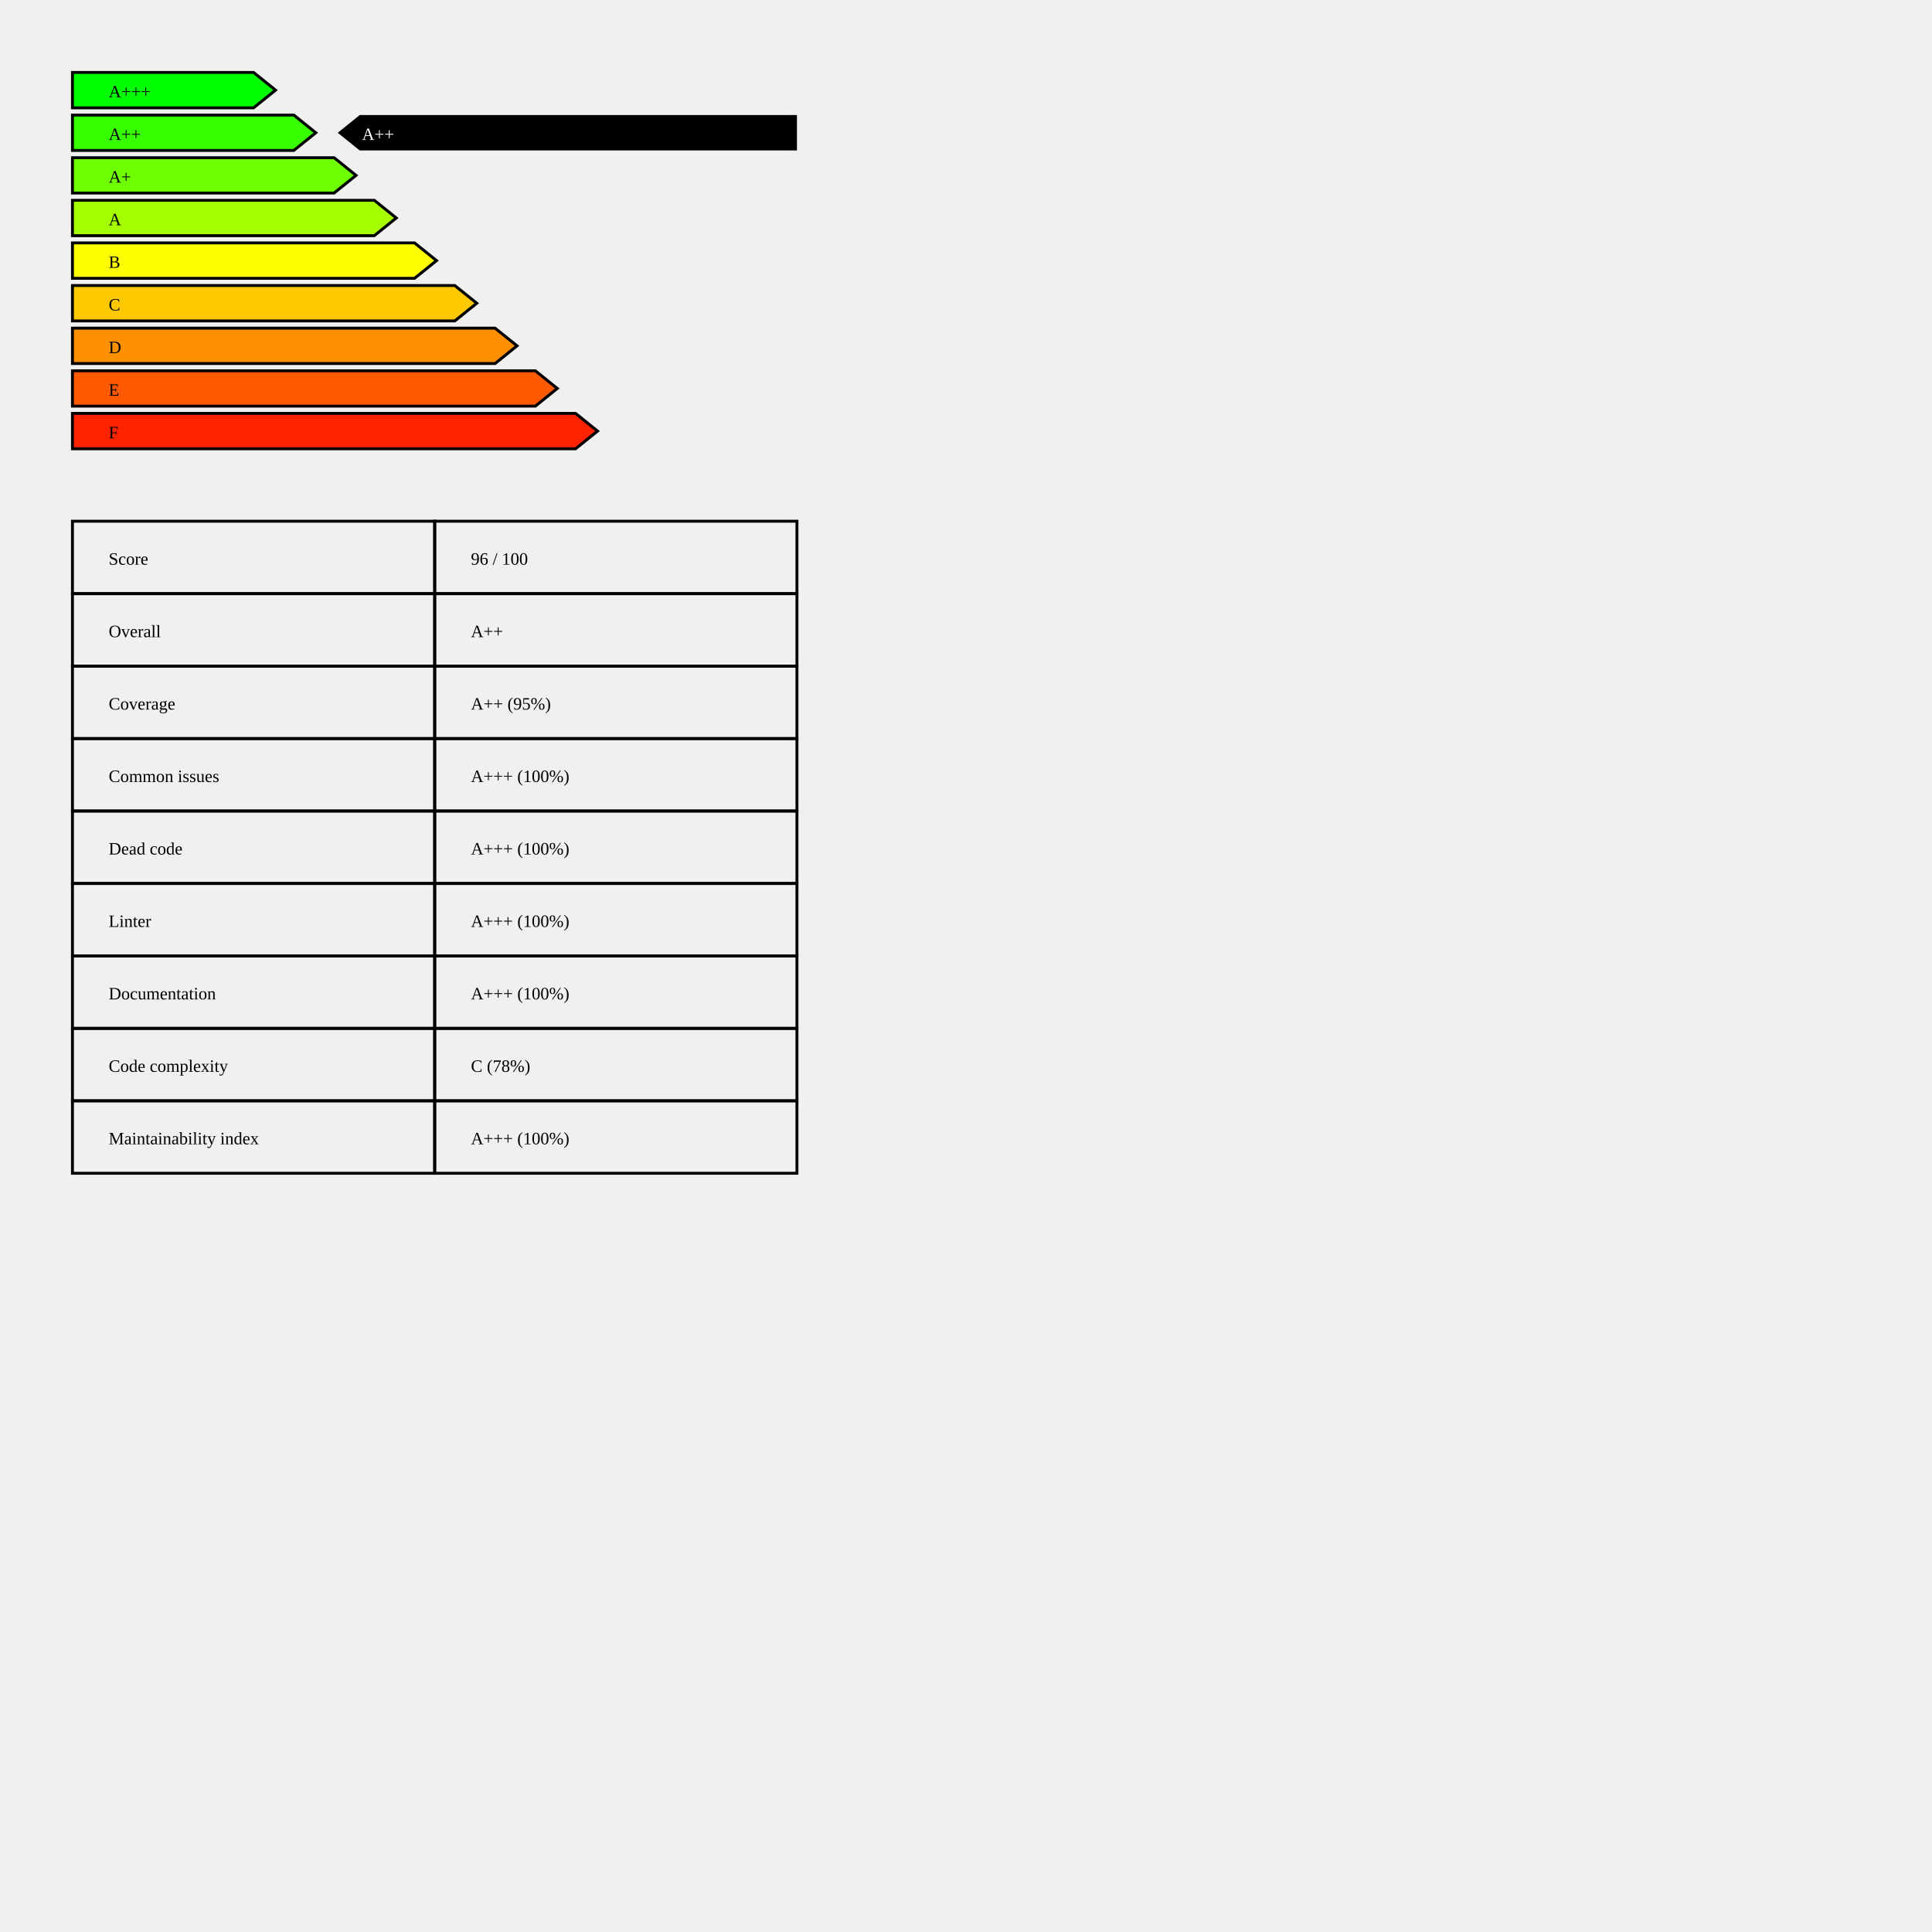
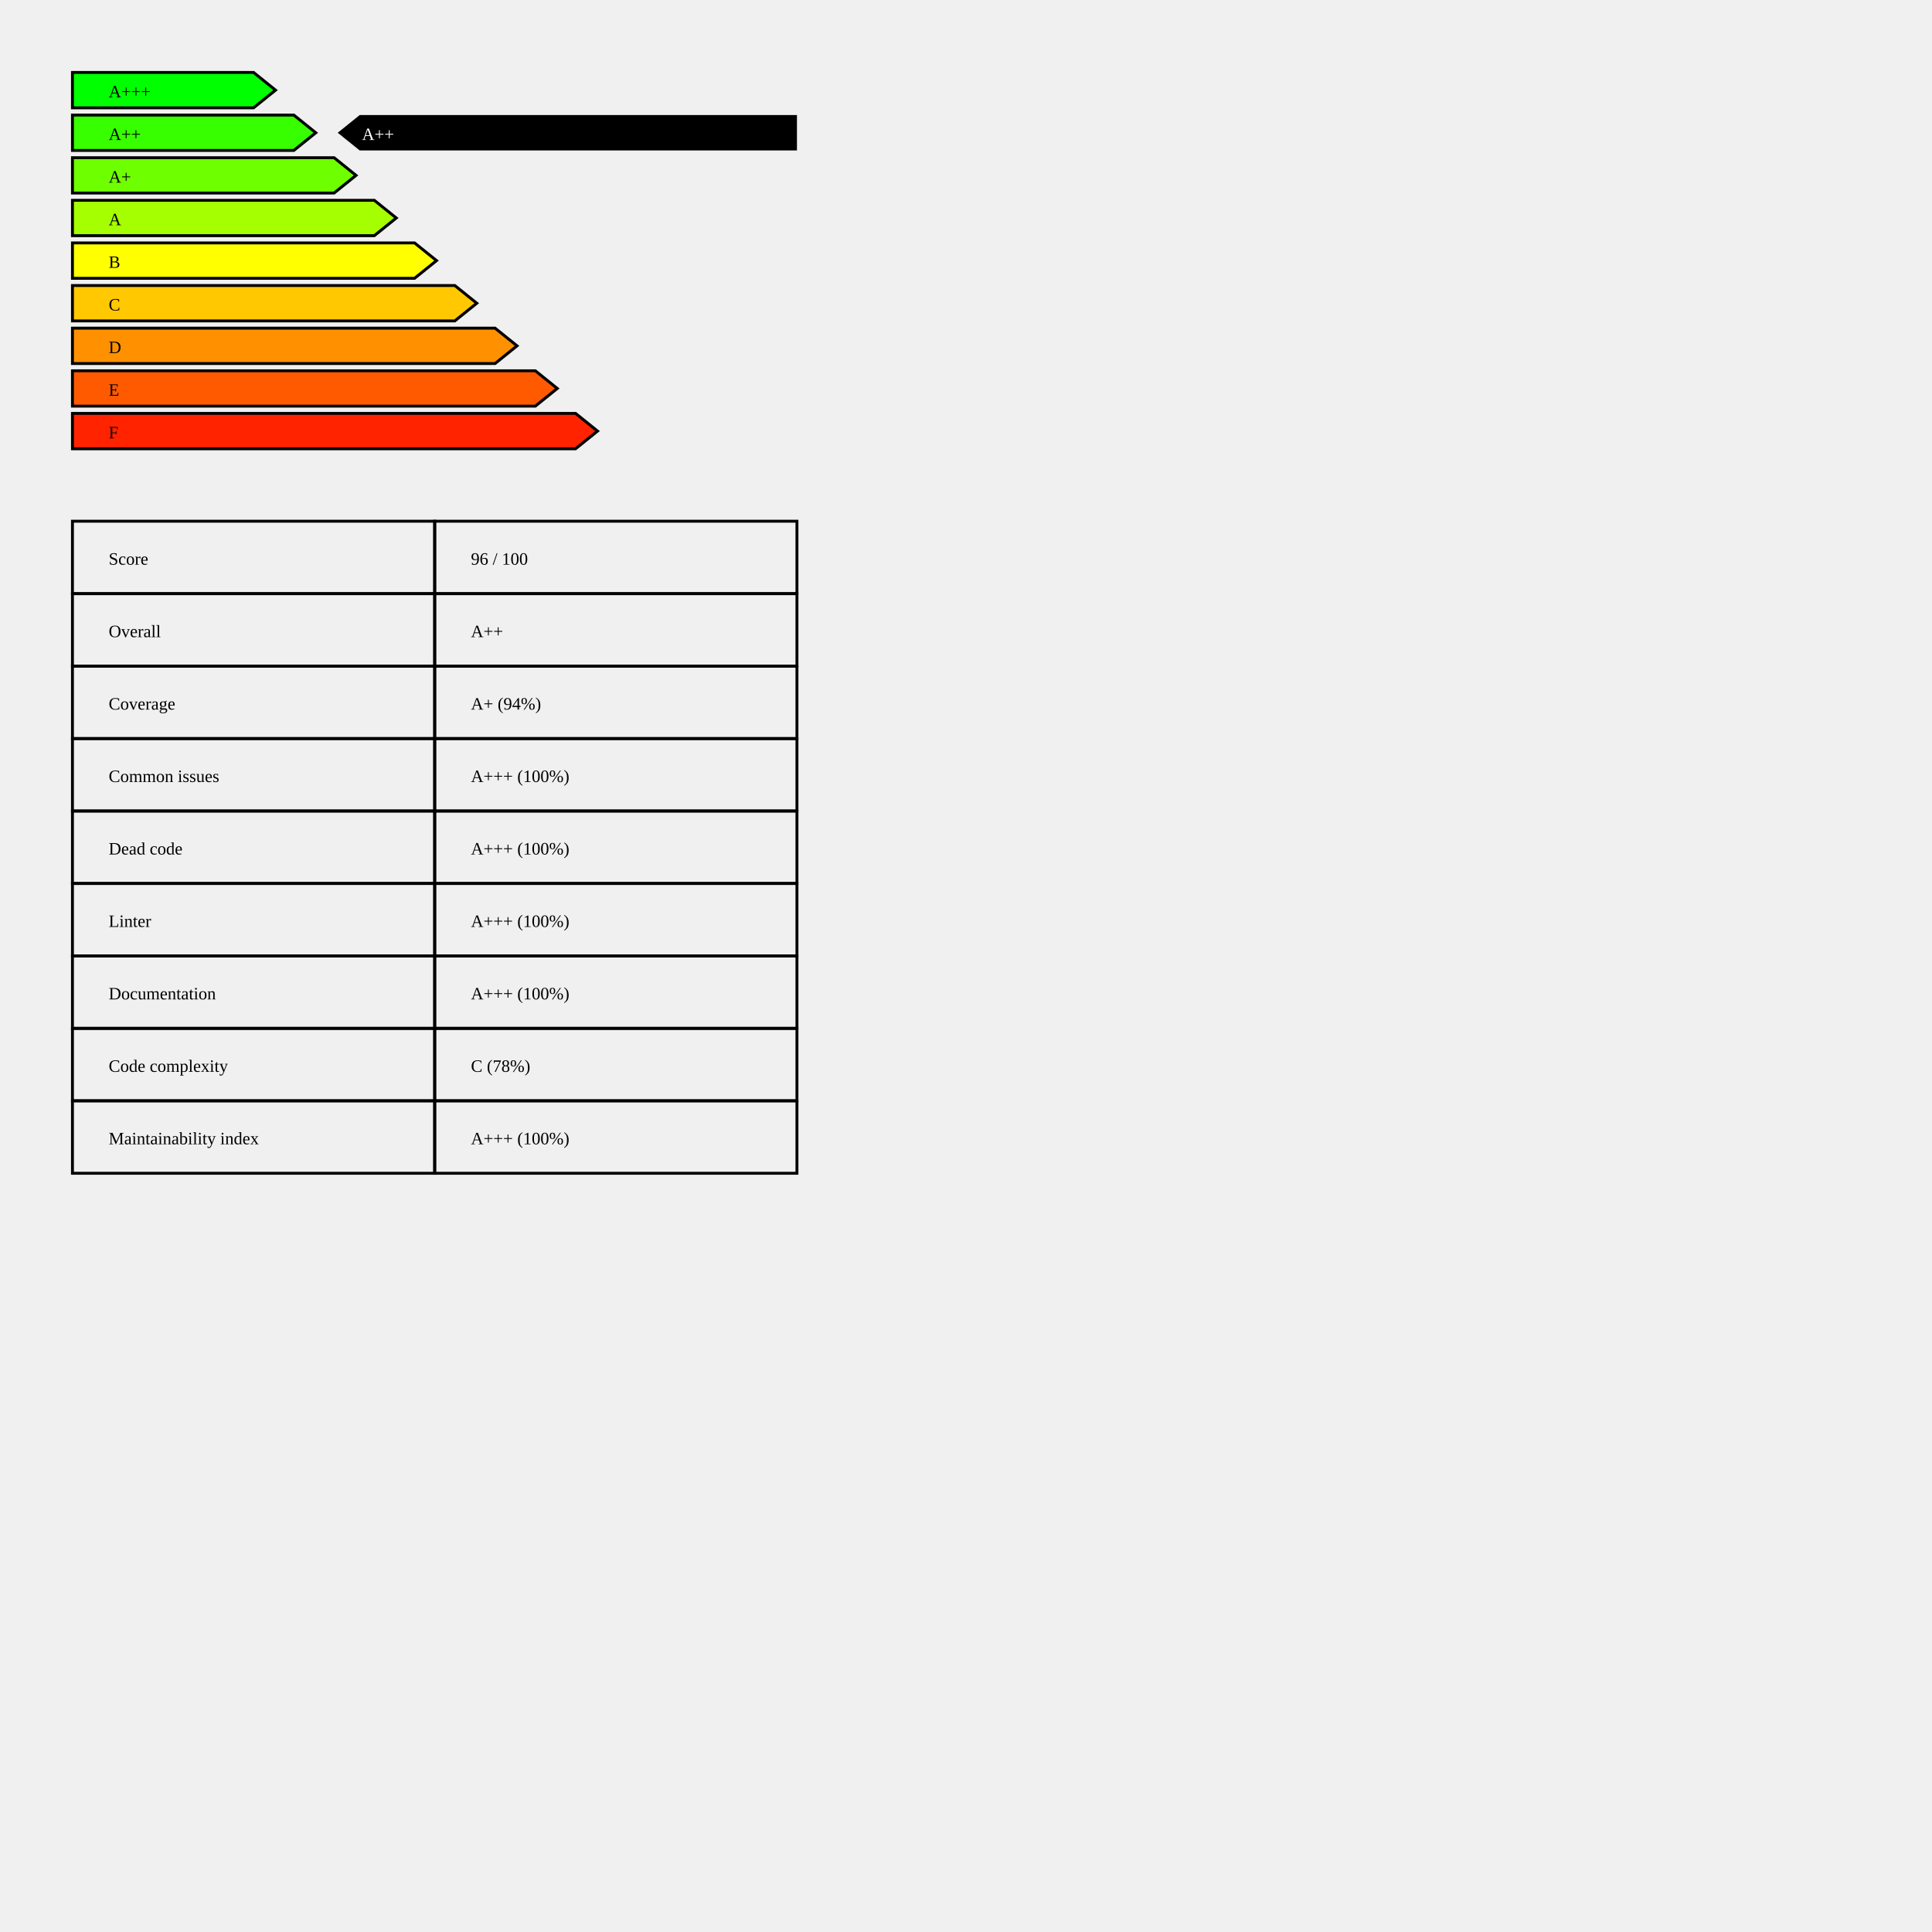
<svg xmlns="http://www.w3.org/2000/svg" baseProfile="full" height="1000pt" version="1.1" width="1000pt">
  <defs />
  <polygon points="50,50.0 175.0,50.0 190.152,62.206 175.0,74.412 50,74.412 50,50.0" style="fill:rgb(0 255 0);stroke:black;stroke-width:2;" />
  <text x="75.0" y="67.206">A+++</text>
  <polygon points="50,79.412 202.778,79.412 217.929,91.618 202.778,103.824 50,103.824 50,79.412" style="fill:rgb(55 255 0);stroke:black;stroke-width:2;" />
  <text x="75.0" y="96.618">A++</text>
  <polygon points="50,108.824 230.556,108.824 245.707,121.029 230.556,133.235 50,133.235 50,108.824" style="fill:rgb(110 255 0);stroke:black;stroke-width:2;" />
  <text x="75.0" y="126.029">A+</text>
  <polygon points="50,138.235 258.333,138.235 273.485,150.441 258.333,162.647 50,162.647 50,138.235" style="fill:rgb(165 255 0);stroke:black;stroke-width:2;" />
  <text x="75.0" y="155.441">A</text>
  <polygon points="50,167.647 286.111,167.647 301.263,179.853 286.111,192.059 50,192.059 50,167.647" style="fill:rgb(255 255 0);stroke:black;stroke-width:2;" />
  <text x="75.0" y="184.853">B</text>
  <polygon points="50,197.059 313.889,197.059 329.04,209.265 313.889,221.471 50,221.471 50,197.059" style="fill:rgb(255 200 0);stroke:black;stroke-width:2;" />
  <text x="75.0" y="214.265">C</text>
  <polygon points="50,226.471 341.667,226.471 356.818,238.676 341.667,250.882 50,250.882 50,226.471" style="fill:rgb(255 145 0);stroke:black;stroke-width:2;" />
  <text x="75.0" y="243.676">D</text>
  <polygon points="50,255.882 369.444,255.882 384.596,268.088 369.444,280.294 50,280.294 50,255.882" style="fill:rgb(255 90 0);stroke:black;stroke-width:2;" />
  <text x="75.0" y="273.088">E</text>
  <polygon points="50,285.294 397.222,285.294 412.374,297.5 397.222,309.706 50,309.706 50,285.294" style="fill:rgb(255 35 0);stroke:black;stroke-width:2;" />
  <text x="75.0" y="302.5">F</text>
  <polygon points="248.232,79.412 233.081,91.618 248.232,103.824 550,103.824 550,79.412" style="fill:black;" />
  <text fill="white" x="249.798" y="96.618">A++</text>
  <text x="75.0" y="389.706">Score</text>
  <text x="325.0" y="389.706">96 / 100</text>
  <polygon points="50,359.706 300,359.706 300,409.706 50,409.706 50,359.706" style="fill:none; stroke:black;stroke-width:2;" />
  <polygon points="300,359.706 550,359.706 550,409.706 300,409.706 300,359.706" style="fill:none; stroke:black;stroke-width:2;" />
  <text x="75.0" y="439.706">Overall</text>
  <text x="325.0" y="439.706">A++</text>
  <polygon points="50,409.706 300,409.706 300,459.706 50,459.706 50,409.706" style="fill:none; stroke:black;stroke-width:2;" />
  <polygon points="300,409.706 550,409.706 550,459.706 300,459.706 300,409.706" style="fill:none; stroke:black;stroke-width:2;" />
  <text x="75.0" y="489.706">Coverage</text>
-   <text x="325.0" y="489.706">A++  (95%)</text>
+   <text x="325.0" y="489.706">A+  (94%)</text>
  <polygon points="50,459.706 300,459.706 300,509.706 50,509.706 50,459.706" style="fill:none; stroke:black;stroke-width:2;" />
  <polygon points="300,459.706 550,459.706 550,509.706 300,509.706 300,459.706" style="fill:none; stroke:black;stroke-width:2;" />
  <text x="75.0" y="539.706">Common issues</text>
  <text x="325.0" y="539.706">A+++  (100%)</text>
  <polygon points="50,509.706 300,509.706 300,559.706 50,559.706 50,509.706" style="fill:none; stroke:black;stroke-width:2;" />
  <polygon points="300,509.706 550,509.706 550,559.706 300,559.706 300,509.706" style="fill:none; stroke:black;stroke-width:2;" />
  <text x="75.0" y="589.706">Dead code</text>
  <text x="325.0" y="589.706">A+++  (100%)</text>
  <polygon points="50,559.706 300,559.706 300,609.706 50,609.706 50,559.706" style="fill:none; stroke:black;stroke-width:2;" />
  <polygon points="300,559.706 550,559.706 550,609.706 300,609.706 300,559.706" style="fill:none; stroke:black;stroke-width:2;" />
  <text x="75.0" y="639.706">Linter</text>
  <text x="325.0" y="639.706">A+++  (100%)</text>
  <polygon points="50,609.706 300,609.706 300,659.706 50,659.706 50,609.706" style="fill:none; stroke:black;stroke-width:2;" />
  <polygon points="300,609.706 550,609.706 550,659.706 300,659.706 300,609.706" style="fill:none; stroke:black;stroke-width:2;" />
  <text x="75.0" y="689.706">Documentation</text>
  <text x="325.0" y="689.706">A+++  (100%)</text>
  <polygon points="50,659.706 300,659.706 300,709.706 50,709.706 50,659.706" style="fill:none; stroke:black;stroke-width:2;" />
  <polygon points="300,659.706 550,659.706 550,709.706 300,709.706 300,659.706" style="fill:none; stroke:black;stroke-width:2;" />
  <text x="75.0" y="739.706">Code complexity</text>
  <text x="325.0" y="739.706">C  (78%)</text>
  <polygon points="50,709.706 300,709.706 300,759.706 50,759.706 50,709.706" style="fill:none; stroke:black;stroke-width:2;" />
  <polygon points="300,709.706 550,709.706 550,759.706 300,759.706 300,709.706" style="fill:none; stroke:black;stroke-width:2;" />
  <text x="75.0" y="789.706">Maintainability index</text>
  <text x="325.0" y="789.706">A+++  (100%)</text>
  <polygon points="50,759.706 300,759.706 300,809.706 50,809.706 50,759.706" style="fill:none; stroke:black;stroke-width:2;" />
  <polygon points="300,759.706 550,759.706 550,809.706 300,809.706 300,759.706" style="fill:none; stroke:black;stroke-width:2;" />
</svg>
